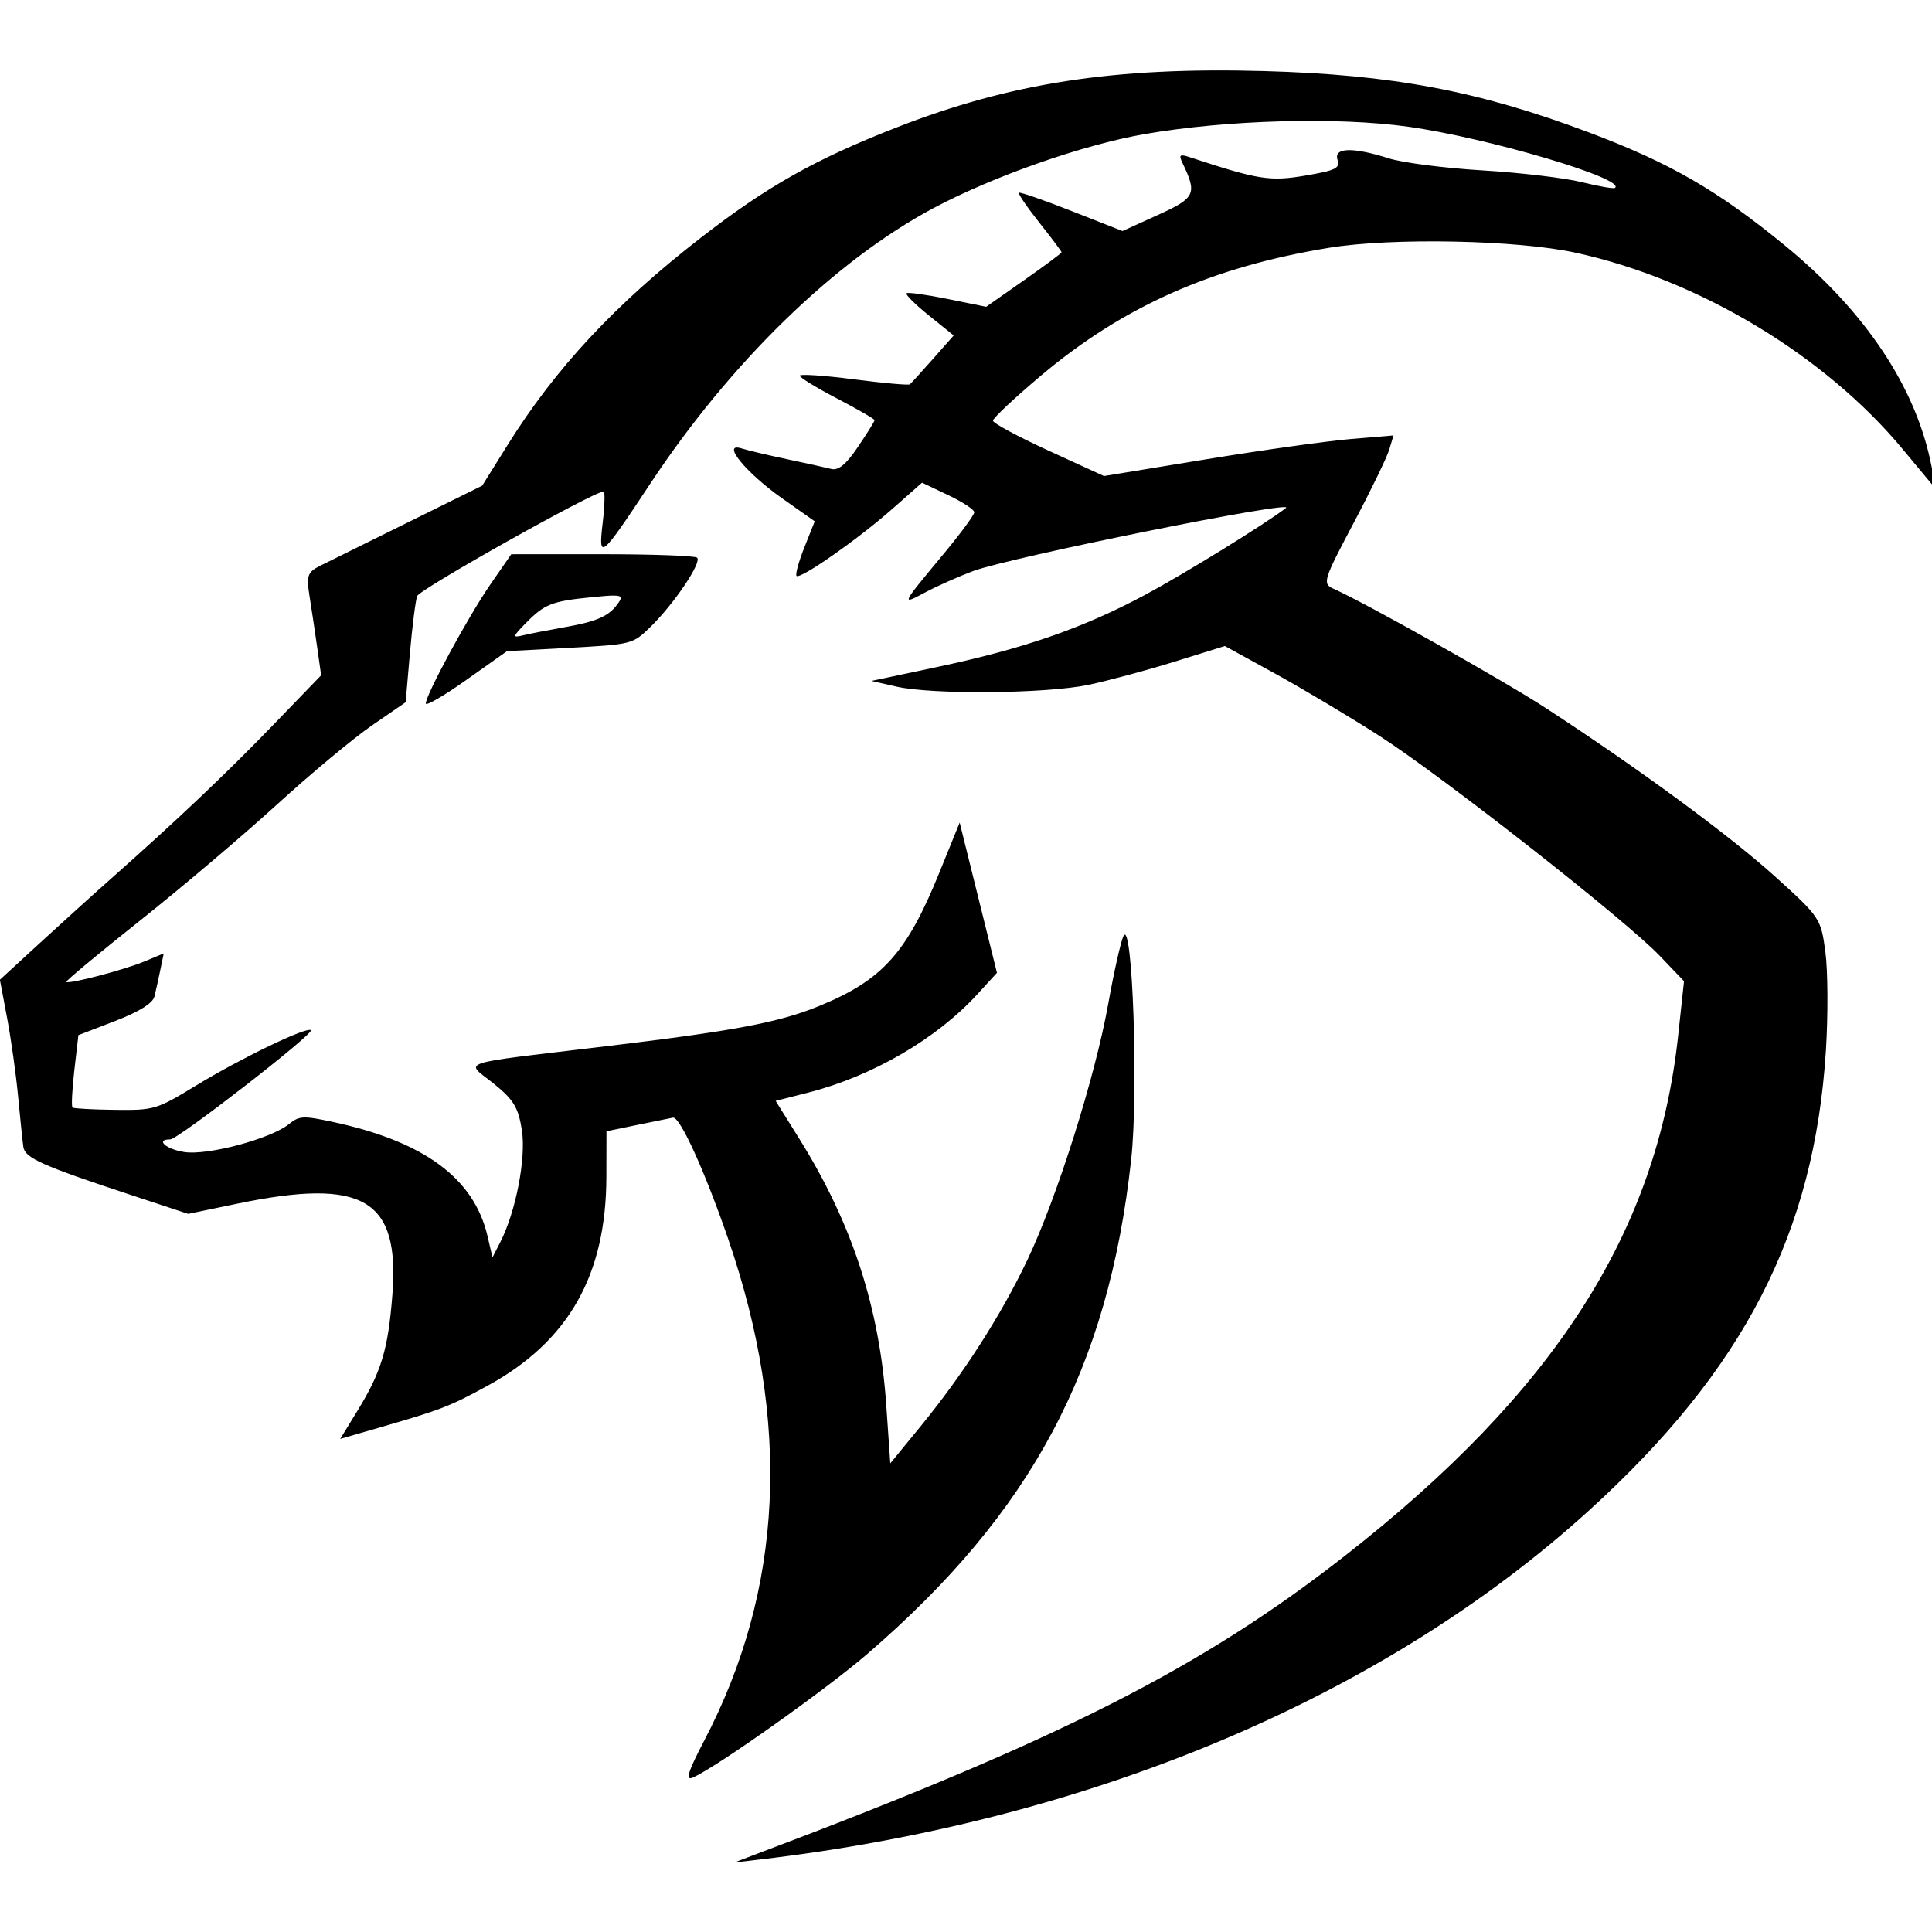
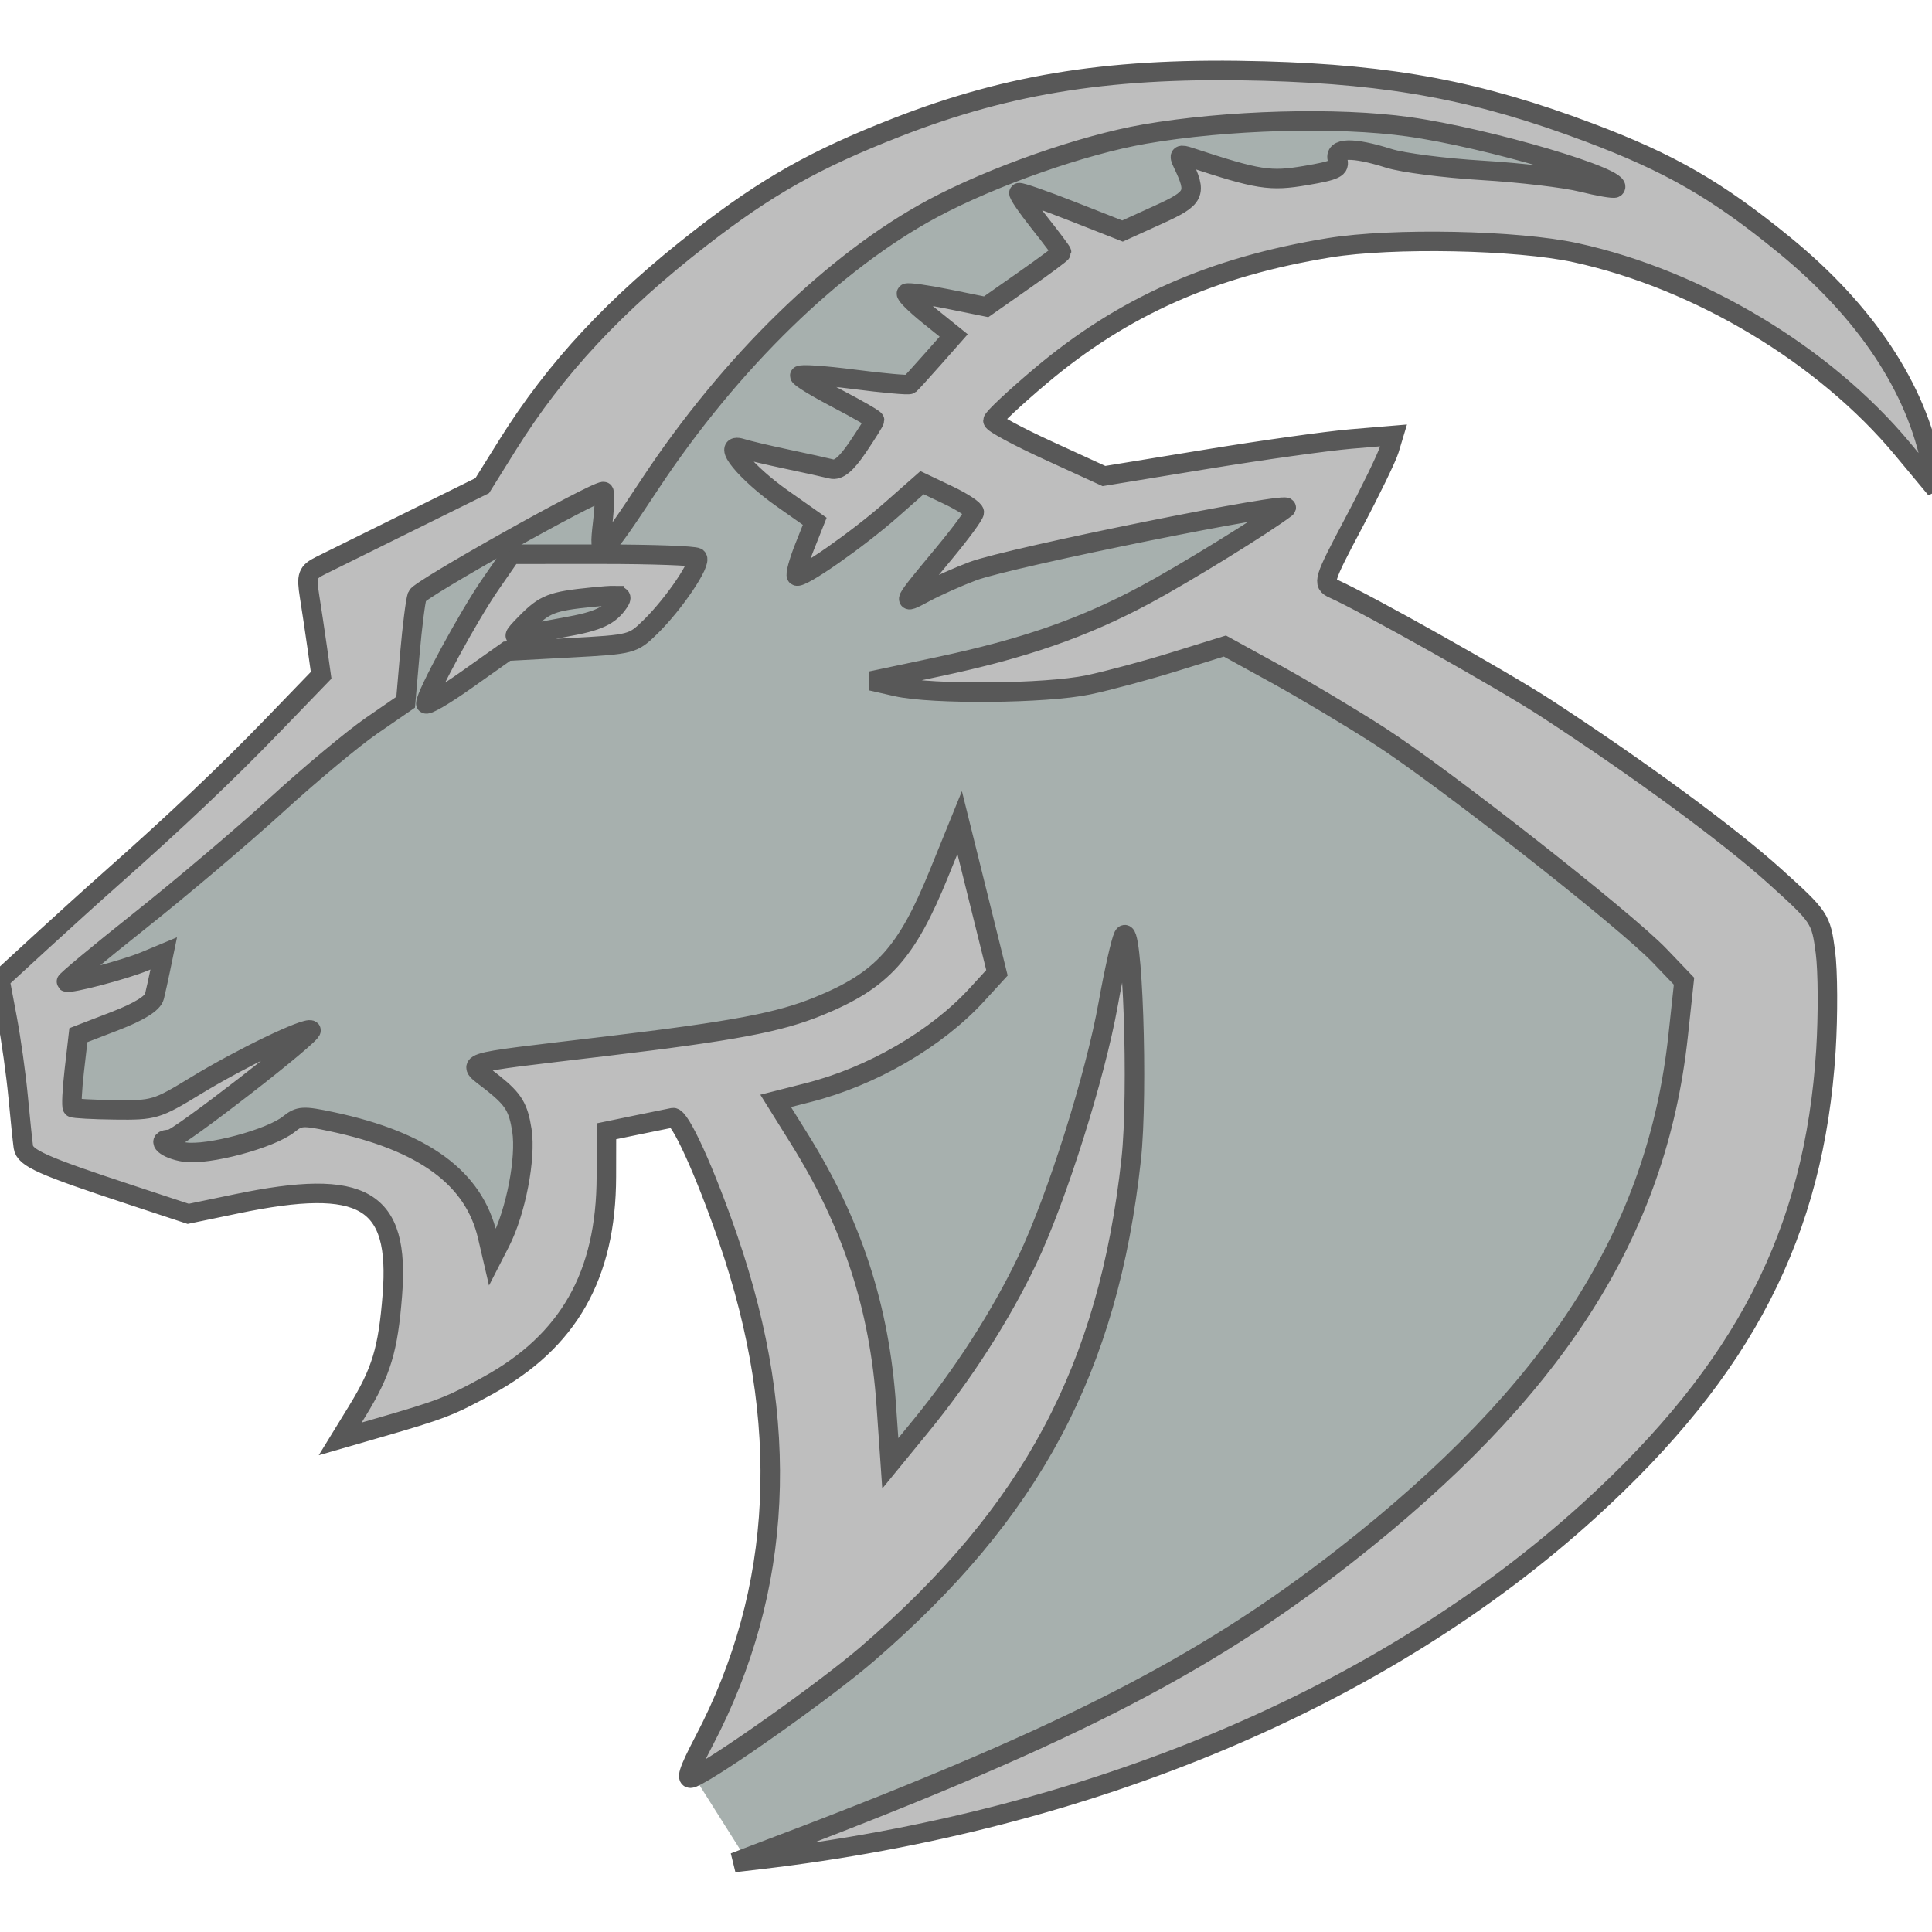
<svg xmlns="http://www.w3.org/2000/svg" width="66mm" height="66mm" viewBox="0 0 66 66" version="1.1" id="svg1">
  <defs id="defs1" />
+   <g id="layer2">
+     <path style="fill:#a7b0ae;fill-opacity:1;stroke-width:0.265" d="M 55.877,5.49 44.145,3.083 34.218,4.663 l -8.649,6.317 -12.634,9.175 -1.73,4.437 -9.927,8.799 0.376,4.512 5.039,2.256 4.136,-0.978 6.392,4.512 v 0 l 1.73,-6.618 v 0 l 3.911,-1.128 7.069,15.191 -4.663,7.821 -1.655,1.579 1.805,2.858 6.468,-1.579 18.726,-9.927 8.874,-14.891 -0.677,-6.693 -14.891,-10.529 0.978,-3.535 -10.077,0.902 -2.407,-3.986 v 0 l 8.273,-4.813 10.83,-1.579 5.114,1.128 z" id="path3" />
+   </g>
  <g id="layer1" transform="translate(-5.006481,-52.77579)">
-     <path id="path18" style="display:inline;fill:currentColor;stroke-width:0.722" d="m 22.472,71.709 -0.712,1.029 c -0.75,1.084 -2.207,3.771 -2.207,4.07 0,0.096 0.624,-0.266 1.386,-0.806 l 1.386,-0.981 2.146,-0.116 c 2.122,-0.115 2.152,-0.123 2.756,-0.713 0.814,-0.796 1.772,-2.221 1.591,-2.367 -0.08,-0.064 -1.54,-0.117 -3.246,-0.117 z m 3.522,1.413 c 0.255,0.004 0.258,0.069 0.155,0.223 -0.31,0.466 -0.711,0.654 -1.814,0.849 -0.581,0.103 -1.241,0.232 -1.467,0.287 -0.366,0.09 -0.354,0.043 0.106,-0.424 0.641,-0.65 0.879,-0.743 2.258,-0.881 0.366,-0.037 0.609,-0.057 0.762,-0.055 z" />
-     <path style="display:inline;fill:currentColor;stroke-width:0.722" d="M 30.838,116.116 C 41.19,112.218 46.041,109.761 50.932,105.939 58.12,100.32 61.611,94.876 62.335,88.152 l 0.2,-1.858 -0.834,-0.871 c -1.177,-1.229 -7.411,-6.119 -9.571,-7.508 -0.995,-0.64 -2.591,-1.592 -3.545,-2.117 l -1.735,-0.953 -1.725,0.536 c -0.949,0.295 -2.272,0.651 -2.941,0.791 -1.445,0.303 -5.33,0.338 -6.556,0.059 l -0.852,-0.194 2.266,-0.48 c 2.94,-0.622 4.97,-1.328 7.092,-2.465 1.344,-0.721 4.085,-2.412 4.802,-2.962 0.386,-0.296 -9.427,1.683 -10.693,2.156 -0.501,0.188 -1.242,0.518 -1.646,0.735 -0.817,0.438 -0.815,0.434 0.665,-1.348 0.565,-0.68 1.027,-1.309 1.027,-1.398 0,-0.089 -0.401,-0.353 -0.892,-0.586 l -0.892,-0.424 -1.038,0.915 c -1.161,1.023 -3.108,2.384 -3.248,2.27 -0.05,-0.041 0.068,-0.477 0.264,-0.97 l 0.356,-0.896 -1.113,-0.784 c -1.242,-0.875 -2.099,-1.928 -1.389,-1.706 0.217,0.068 0.919,0.234 1.559,0.369 0.641,0.135 1.32,0.285 1.508,0.333 0.243,0.062 0.508,-0.157 0.911,-0.753 0.312,-0.462 0.568,-0.873 0.568,-0.913 0,-0.04 -0.575,-0.372 -1.278,-0.739 -0.703,-0.366 -1.278,-0.718 -1.278,-0.781 0,-0.063 0.828,-0.008 1.841,0.123 1.012,0.131 1.877,0.208 1.921,0.172 0.044,-0.036 0.399,-0.426 0.789,-0.867 l 0.708,-0.802 -0.85,-0.685 c -0.467,-0.377 -0.81,-0.717 -0.76,-0.757 0.049,-0.04 0.681,0.048 1.404,0.195 l 1.315,0.267 1.288,-0.903 c 0.708,-0.496 1.288,-0.928 1.288,-0.959 0,-0.031 -0.343,-0.489 -0.763,-1.018 -0.42,-0.529 -0.731,-0.986 -0.692,-1.016 0.039,-0.03 0.851,0.252 1.804,0.627 l 1.733,0.681 1.215,-0.552 c 1.278,-0.581 1.341,-0.716 0.833,-1.775 -0.133,-0.276 -0.092,-0.308 0.251,-0.195 2.353,0.774 2.733,0.834 3.954,0.627 1.032,-0.175 1.186,-0.252 1.093,-0.539 -0.137,-0.422 0.519,-0.44 1.751,-0.049 0.468,0.149 1.906,0.334 3.194,0.411 1.288,0.077 2.817,0.258 3.397,0.402 0.58,0.144 1.091,0.232 1.136,0.196 0.384,-0.31 -4.333,-1.706 -7.052,-2.088 -2.43,-0.341 -6.215,-0.236 -9.021,0.251 -2.106,0.366 -5.188,1.447 -7.223,2.536 -3.363,1.799 -6.924,5.266 -9.667,9.415 -1.694,2.561 -1.772,2.625 -1.619,1.33 0.069,-0.59 0.083,-1.072 0.03,-1.072 -0.334,0 -6.285,3.337 -6.368,3.572 -0.056,0.159 -0.168,1.04 -0.248,1.958 l -0.145,1.669 -1.154,0.795 c -0.635,0.437 -2.097,1.655 -3.249,2.706 -1.152,1.051 -3.254,2.833 -4.672,3.959 -1.418,1.126 -2.551,2.069 -2.519,2.095 0.1,0.081 1.982,-0.413 2.674,-0.701 l 0.656,-0.273 -0.116,0.56 c -0.064,0.308 -0.154,0.718 -0.202,0.912 -0.056,0.23 -0.521,0.519 -1.342,0.836 l -1.256,0.484 -0.139,1.205 c -0.076,0.663 -0.104,1.233 -0.062,1.268 0.043,0.034 0.697,0.07 1.454,0.079 1.332,0.016 1.421,-0.01 2.763,-0.829 1.534,-0.935 3.777,-2.016 3.929,-1.894 0.132,0.106 -4.539,3.732 -4.808,3.732 -0.522,0 -0.143,0.338 0.486,0.433 0.801,0.121 2.947,-0.453 3.57,-0.955 0.352,-0.283 0.482,-0.291 1.465,-0.082 3.148,0.669 4.857,1.926 5.319,3.909 l 0.169,0.726 0.264,-0.515 c 0.533,-1.04 0.889,-2.875 0.741,-3.827 -0.121,-0.778 -0.283,-1.047 -0.966,-1.597 -0.975,-0.785 -1.395,-0.646 3.858,-1.276 4.365,-0.523 5.886,-0.81 7.247,-1.366 2.171,-0.886 3.003,-1.806 4.117,-4.551 l 0.699,-1.722 0.637,2.566 0.637,2.566 -0.681,0.744 c -1.388,1.517 -3.59,2.795 -5.77,3.349 l -1.109,0.282 0.812,1.302 c 1.8,2.885 2.734,5.747 2.966,9.087 l 0.138,1.994 1.032,-1.261 c 1.461,-1.784 2.75,-3.794 3.651,-5.687 1.011,-2.126 2.318,-6.265 2.762,-8.75 0.194,-1.085 0.429,-2.127 0.521,-2.316 0.309,-0.629 0.515,5.336 0.263,7.635 -0.783,7.146 -3.395,12.043 -9.009,16.886 -1.421,1.226 -5.158,3.874 -5.966,4.227 -0.263,0.115 -0.166,-0.2 0.388,-1.259 2.707,-5.167 2.979,-10.869 0.819,-17.145 -0.796,-2.312 -1.648,-4.184 -1.885,-4.14 -0.083,0.015 -0.629,0.127 -1.212,0.247 l -1.06,0.219 -0.003,1.554 c -0.007,3.365 -1.292,5.625 -4.059,7.139 -1.293,0.708 -1.578,0.817 -3.733,1.44 l -1.301,0.376 0.586,-0.955 c 0.822,-1.341 1.049,-2.09 1.196,-3.958 0.259,-3.288 -0.984,-4.019 -5.313,-3.12 l -1.661,0.345 -1.958,-0.646 c -3.037,-1.001 -3.62,-1.262 -3.674,-1.64 -0.027,-0.189 -0.107,-0.961 -0.178,-1.716 -0.071,-0.755 -0.24,-1.963 -0.376,-2.684 l -0.247,-1.312 1.364,-1.253 c 0.75,-0.689 1.848,-1.682 2.439,-2.205 2.246,-1.99 3.926,-3.583 5.521,-5.234 l 1.65,-1.708 -0.134,-0.951 c -0.074,-0.523 -0.192,-1.31 -0.262,-1.749 -0.113,-0.711 -0.072,-0.825 0.377,-1.049 0.277,-0.138 1.633,-0.809 3.013,-1.49 l 2.509,-1.24 0.864,-1.385 c 1.64,-2.627 3.679,-4.815 6.601,-7.082 2.262,-1.755 3.912,-2.685 6.691,-3.77 3.898,-1.523 7.453,-2.069 12.551,-1.926 4.391,0.123 7.326,0.677 11.096,2.095 2.777,1.045 4.384,1.971 6.685,3.853 2.776,2.271 4.509,4.881 5.025,7.567 l 0.147,0.765 -1.142,-1.372 c -2.666,-3.205 -6.964,-5.785 -11.163,-6.702 -1.998,-0.436 -6.263,-0.522 -8.423,-0.169 -3.996,0.652 -7.043,2.005 -9.851,4.373 -0.899,0.758 -1.634,1.448 -1.634,1.533 0,0.085 0.853,0.545 1.896,1.023 l 1.896,0.869 3.481,-0.57 c 1.914,-0.314 4.14,-0.626 4.946,-0.694 l 1.465,-0.123 -0.147,0.488 c -0.081,0.268 -0.633,1.405 -1.228,2.527 -1.021,1.927 -1.059,2.049 -0.68,2.219 1.13,0.506 5.821,3.143 7.266,4.085 3.159,2.058 6.255,4.333 7.817,5.743 1.545,1.395 1.573,1.438 1.726,2.586 0.085,0.642 0.093,2.15 0.018,3.353 -0.392,6.233 -2.792,10.901 -8.081,15.712 -7.025,6.392 -17.067,10.619 -28.36,11.938 l -0.852,0.1 z" id="path1" />
+     <g id="g1" style="stroke:#121103;stroke-opacity:1;fill:#828282;fill-opacity:1;stroke-width:0.666;stroke-dasharray:none">
+       <path id="path18" style="display:inline;fill:#bebebe;stroke-width:0.666;stroke:#585858;stroke-opacity:1;fill-opacity:1;stroke-dasharray:none" d="m 22.472,71.709 -0.712,1.029 c -0.75,1.084 -2.207,3.771 -2.207,4.07 0,0.096 0.624,-0.266 1.386,-0.806 l 1.386,-0.981 2.146,-0.116 c 2.122,-0.115 2.152,-0.123 2.756,-0.713 0.814,-0.796 1.772,-2.221 1.591,-2.367 -0.08,-0.064 -1.54,-0.117 -3.246,-0.117 z m 3.522,1.413 c 0.255,0.004 0.258,0.069 0.155,0.223 -0.31,0.466 -0.711,0.654 -1.814,0.849 -0.581,0.103 -1.241,0.232 -1.467,0.287 -0.366,0.09 -0.354,0.043 0.106,-0.424 0.641,-0.65 0.879,-0.743 2.258,-0.881 0.366,-0.037 0.609,-0.057 0.762,-0.055 z" />
+       <path style="display:inline;fill:#bebebe;stroke-width:0.666;stroke:#585858;stroke-opacity:1;fill-opacity:1;stroke-dasharray:none" d="M 30.838,116.116 C 41.19,112.218 46.041,109.761 50.932,105.939 58.12,100.32 61.611,94.876 62.335,88.152 l 0.2,-1.858 -0.834,-0.871 c -1.177,-1.229 -7.411,-6.119 -9.571,-7.508 -0.995,-0.64 -2.591,-1.592 -3.545,-2.117 l -1.735,-0.953 -1.725,0.536 c -0.949,0.295 -2.272,0.651 -2.941,0.791 -1.445,0.303 -5.33,0.338 -6.556,0.059 l -0.852,-0.194 2.266,-0.48 c 2.94,-0.622 4.97,-1.328 7.092,-2.465 1.344,-0.721 4.085,-2.412 4.802,-2.962 0.386,-0.296 -9.427,1.683 -10.693,2.156 -0.501,0.188 -1.242,0.518 -1.646,0.735 -0.817,0.438 -0.815,0.434 0.665,-1.348 0.565,-0.68 1.027,-1.309 1.027,-1.398 0,-0.089 -0.401,-0.353 -0.892,-0.586 l -0.892,-0.424 -1.038,0.915 c -1.161,1.023 -3.108,2.384 -3.248,2.27 -0.05,-0.041 0.068,-0.477 0.264,-0.97 l 0.356,-0.896 -1.113,-0.784 c -1.242,-0.875 -2.099,-1.928 -1.389,-1.706 0.217,0.068 0.919,0.234 1.559,0.369 0.641,0.135 1.32,0.285 1.508,0.333 0.243,0.062 0.508,-0.157 0.911,-0.753 0.312,-0.462 0.568,-0.873 0.568,-0.913 0,-0.04 -0.575,-0.372 -1.278,-0.739 -0.703,-0.366 -1.278,-0.718 -1.278,-0.781 0,-0.063 0.828,-0.008 1.841,0.123 1.012,0.131 1.877,0.208 1.921,0.172 0.044,-0.036 0.399,-0.426 0.789,-0.867 l 0.708,-0.802 -0.85,-0.685 c -0.467,-0.377 -0.81,-0.717 -0.76,-0.757 0.049,-0.04 0.681,0.048 1.404,0.195 l 1.315,0.267 1.288,-0.903 c 0.708,-0.496 1.288,-0.928 1.288,-0.959 0,-0.031 -0.343,-0.489 -0.763,-1.018 -0.42,-0.529 -0.731,-0.986 -0.692,-1.016 0.039,-0.03 0.851,0.252 1.804,0.627 l 1.733,0.681 1.215,-0.552 c 1.278,-0.581 1.341,-0.716 0.833,-1.775 -0.133,-0.276 -0.092,-0.308 0.251,-0.195 2.353,0.774 2.733,0.834 3.954,0.627 1.032,-0.175 1.186,-0.252 1.093,-0.539 -0.137,-0.422 0.519,-0.44 1.751,-0.049 0.468,0.149 1.906,0.334 3.194,0.411 1.288,0.077 2.817,0.258 3.397,0.402 0.58,0.144 1.091,0.232 1.136,0.196 0.384,-0.31 -4.333,-1.706 -7.052,-2.088 -2.43,-0.341 -6.215,-0.236 -9.021,0.251 -2.106,0.366 -5.188,1.447 -7.223,2.536 -3.363,1.799 -6.924,5.266 -9.667,9.415 -1.694,2.561 -1.772,2.625 -1.619,1.33 0.069,-0.59 0.083,-1.072 0.03,-1.072 -0.334,0 -6.285,3.337 -6.368,3.572 -0.056,0.159 -0.168,1.04 -0.248,1.958 l -0.145,1.669 -1.154,0.795 c -0.635,0.437 -2.097,1.655 -3.249,2.706 -1.152,1.051 -3.254,2.833 -4.672,3.959 -1.418,1.126 -2.551,2.069 -2.519,2.095 0.1,0.081 1.982,-0.413 2.674,-0.701 l 0.656,-0.273 -0.116,0.56 c -0.064,0.308 -0.154,0.718 -0.202,0.912 -0.056,0.23 -0.521,0.519 -1.342,0.836 l -1.256,0.484 -0.139,1.205 c -0.076,0.663 -0.104,1.233 -0.062,1.268 0.043,0.034 0.697,0.07 1.454,0.079 1.332,0.016 1.421,-0.01 2.763,-0.829 1.534,-0.935 3.777,-2.016 3.929,-1.894 0.132,0.106 -4.539,3.732 -4.808,3.732 -0.522,0 -0.143,0.338 0.486,0.433 0.801,0.121 2.947,-0.453 3.57,-0.955 0.352,-0.283 0.482,-0.291 1.465,-0.082 3.148,0.669 4.857,1.926 5.319,3.909 l 0.169,0.726 0.264,-0.515 c 0.533,-1.04 0.889,-2.875 0.741,-3.827 -0.121,-0.778 -0.283,-1.047 -0.966,-1.597 -0.975,-0.785 -1.395,-0.646 3.858,-1.276 4.365,-0.523 5.886,-0.81 7.247,-1.366 2.171,-0.886 3.003,-1.806 4.117,-4.551 l 0.699,-1.722 0.637,2.566 0.637,2.566 -0.681,0.744 c -1.388,1.517 -3.59,2.795 -5.77,3.349 l -1.109,0.282 0.812,1.302 c 1.8,2.885 2.734,5.747 2.966,9.087 l 0.138,1.994 1.032,-1.261 c 1.461,-1.784 2.75,-3.794 3.651,-5.687 1.011,-2.126 2.318,-6.265 2.762,-8.75 0.194,-1.085 0.429,-2.127 0.521,-2.316 0.309,-0.629 0.515,5.336 0.263,7.635 -0.783,7.146 -3.395,12.043 -9.009,16.886 -1.421,1.226 -5.158,3.874 -5.966,4.227 -0.263,0.115 -0.166,-0.2 0.388,-1.259 2.707,-5.167 2.979,-10.869 0.819,-17.145 -0.796,-2.312 -1.648,-4.184 -1.885,-4.14 -0.083,0.015 -0.629,0.127 -1.212,0.247 l -1.06,0.219 -0.003,1.554 c -0.007,3.365 -1.292,5.625 -4.059,7.139 -1.293,0.708 -1.578,0.817 -3.733,1.44 l -1.301,0.376 0.586,-0.955 c 0.822,-1.341 1.049,-2.09 1.196,-3.958 0.259,-3.288 -0.984,-4.019 -5.313,-3.12 l -1.661,0.345 -1.958,-0.646 c -3.037,-1.001 -3.62,-1.262 -3.674,-1.64 -0.027,-0.189 -0.107,-0.961 -0.178,-1.716 -0.071,-0.755 -0.24,-1.963 -0.376,-2.684 l -0.247,-1.312 1.364,-1.253 c 0.75,-0.689 1.848,-1.682 2.439,-2.205 2.246,-1.99 3.926,-3.583 5.521,-5.234 l 1.65,-1.708 -0.134,-0.951 c -0.074,-0.523 -0.192,-1.31 -0.262,-1.749 -0.113,-0.711 -0.072,-0.825 0.377,-1.049 0.277,-0.138 1.633,-0.809 3.013,-1.49 l 2.509,-1.24 0.864,-1.385 c 1.64,-2.627 3.679,-4.815 6.601,-7.082 2.262,-1.755 3.912,-2.685 6.691,-3.77 3.898,-1.523 7.453,-2.069 12.551,-1.926 4.391,0.123 7.326,0.677 11.096,2.095 2.777,1.045 4.384,1.971 6.685,3.853 2.776,2.271 4.509,4.881 5.025,7.567 l 0.147,0.765 -1.142,-1.372 c -2.666,-3.205 -6.964,-5.785 -11.163,-6.702 -1.998,-0.436 -6.263,-0.522 -8.423,-0.169 -3.996,0.652 -7.043,2.005 -9.851,4.373 -0.899,0.758 -1.634,1.448 -1.634,1.533 0,0.085 0.853,0.545 1.896,1.023 l 1.896,0.869 3.481,-0.57 c 1.914,-0.314 4.14,-0.626 4.946,-0.694 l 1.465,-0.123 -0.147,0.488 c -0.081,0.268 -0.633,1.405 -1.228,2.527 -1.021,1.927 -1.059,2.049 -0.68,2.219 1.13,0.506 5.821,3.143 7.266,4.085 3.159,2.058 6.255,4.333 7.817,5.743 1.545,1.395 1.573,1.438 1.726,2.586 0.085,0.642 0.093,2.15 0.018,3.353 -0.392,6.233 -2.792,10.901 -8.081,15.712 -7.025,6.392 -17.067,10.619 -28.36,11.938 l -0.852,0.1 z" id="path1" />
+     </g>
  </g>
</svg>
